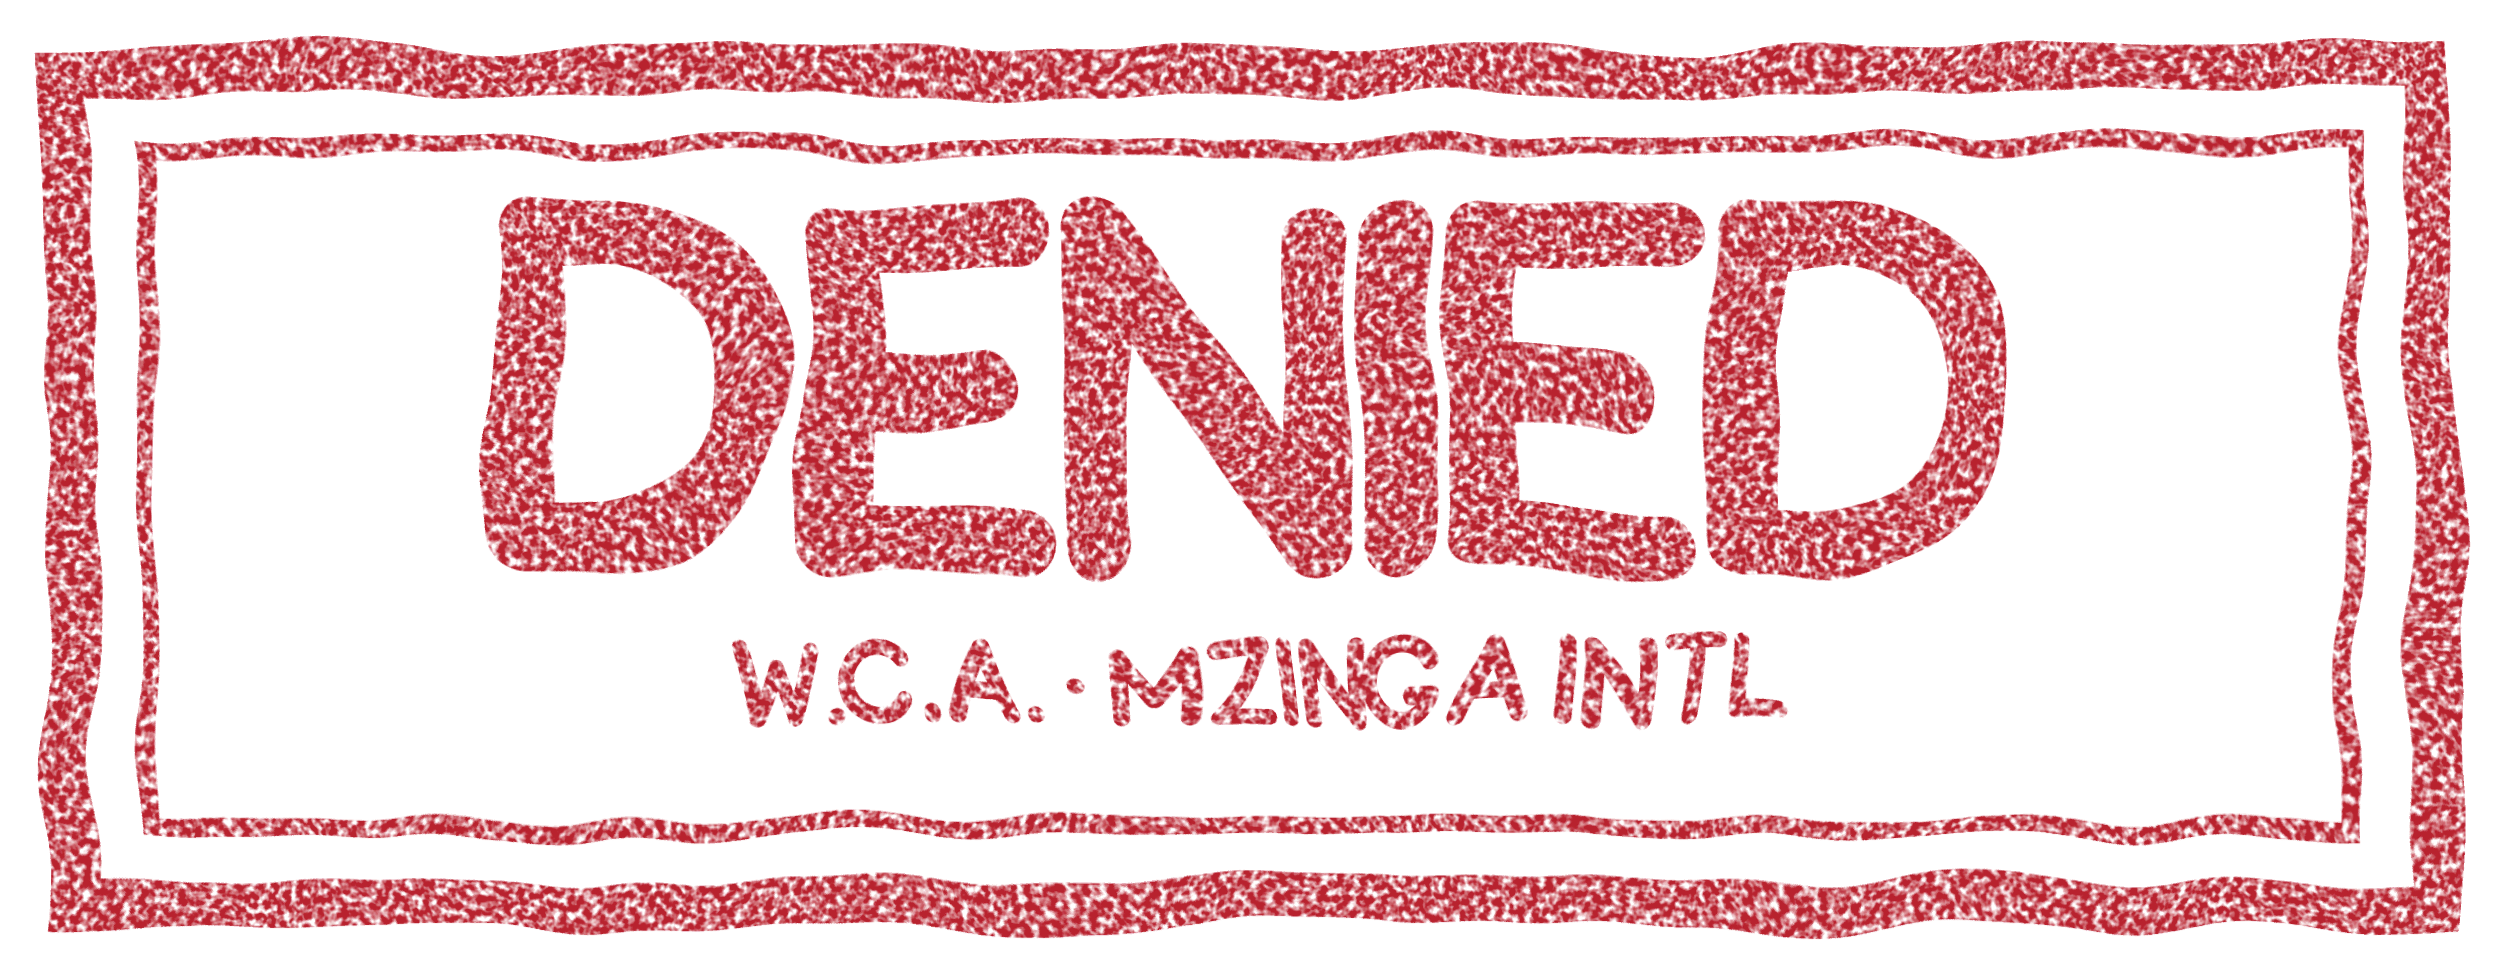
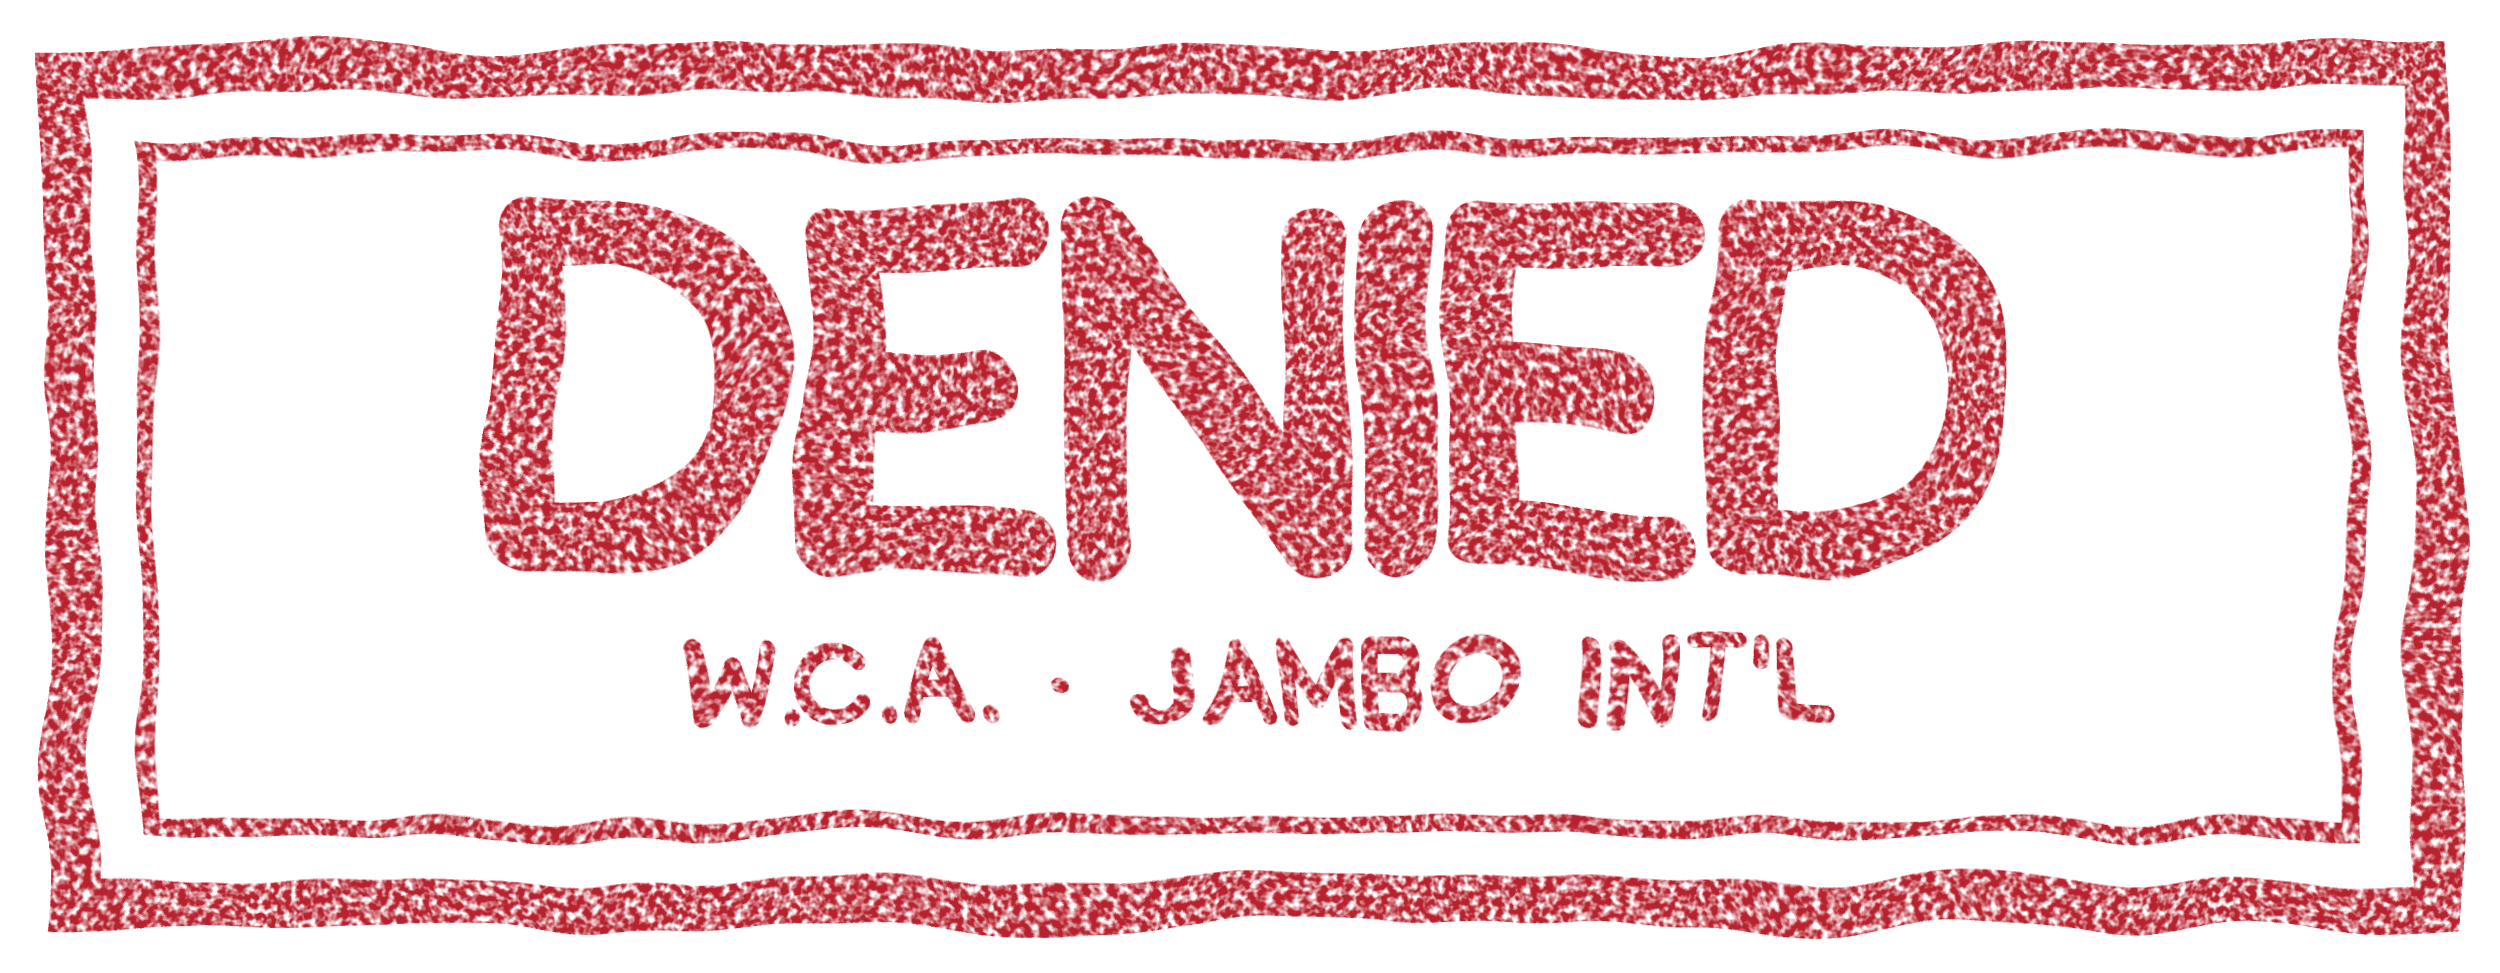
<svg xmlns="http://www.w3.org/2000/svg" viewBox="0 0 360 140" width="360" height="140">
  <defs>
    <filter id="ink" x="-3%" y="-6%" width="106%" height="112%">
      <feTurbulence type="fractalNoise" baseFrequency="0.9" numOctaves="2" seed="3" result="n" />
      <feColorMatrix in="n" type="matrix" values="0 0 0 0 0  0 0 0 0 0  0 0 0 0 0  0 0 0 -3.2 2.3" result="m" />
      <feComposite in="SourceGraphic" in2="m" operator="in" result="t" />
      <feTurbulence type="fractalNoise" baseFrequency="0.035" numOctaves="2" seed="5" result="w" />
      <feDisplacementMap in="t" in2="w" scale="6" xChannelSelector="R" yChannelSelector="G" />
    </filter>
  </defs>
  <g filter="url(#ink)">
    <rect x="10" y="10" width="340" height="120" fill="none" stroke="#B8202E" stroke-width="7" />
    <rect x="21" y="21" width="318" height="98" fill="none" stroke="#B8202E" stroke-width="2.5" />
    <g transform="translate(75.70 34) scale(4.4)" fill="none" stroke="#B8202E" stroke-width="2.273" stroke-linecap="round" stroke-linejoin="round">
      <path transform="translate(0 0)" d="M0 0 V10 H2.5 A5 5 0 0 0 2.5 0 Z" />
      <path transform="translate(10.18182 0)" d="M6 0 H0 V10 H6 M0 5 H4.8" />
      <path transform="translate(18.86364 0)" d="M0 10 V0 L7 10 V0" />
      <path transform="translate(28.54545 0)" d="M0 0 V10" />
      <path transform="translate(31.22727 0)" d="M6 0 H0 V10 H6 M0 5 H4.8" />
      <path transform="translate(39.90909 0)" d="M0 0 V10 H2.5 A5 5 0 0 0 2.5 0 Z" />
    </g>
-     <g transform="translate(104.95 93) scale(1)" fill="none" stroke="#B8202E" stroke-width="2.400" stroke-linecap="round" stroke-linejoin="round">
+     <g transform="translate(98.16 93) scale(1)" fill="none" stroke="#B8202E" stroke-width="2.400" stroke-linecap="round" stroke-linejoin="round">
      <path transform="translate(0 0)" d="M0 0 L2.6 10 L5.5 2.5 L8.4 10 L11 0" />
      <path transform="translate(14.6 0)" d="M0 9.8 L0 10" />
      <path transform="translate(18.2 0)" d="M7 2 A5 5 0 1 0 7 8" />
      <path transform="translate(29.3 0)" d="M0 9.8 L0 10" />
      <path transform="translate(32.9 0)" d="M0 10 L4 0 L8 10 M1.6 6.6 H6.4" />
      <path transform="translate(44.5 0)" d="M0 9.8 L0 10" />
-       <path transform="translate(50.6 0)" d="M0 5 L0 5.2" />
-       <path transform="translate(56.7 0)" d="M0 10 V0 L4.5 7 L9 0 V10" />
-       <path transform="translate(69.3 0)" d="M0 0 H7 L0 10 H7" />
-       <path transform="translate(79.9 0)" d="M0 0 V10" />
-       <path transform="translate(83.5 0)" d="M0 10 V0 L7 10 V0" />
-       <path transform="translate(94.1 0)" d="M7.5 2 A5 5 0 1 0 8 6.5 H4.8" />
-       <path transform="translate(105.7 0)" d="M0 10 L4 0 L8 10 M1.6 6.6 H6.4" />
-       <path transform="translate(119.8 0)" d="M0 0 V10" />
-       <path transform="translate(123.4 0)" d="M0 10 V0 L7 10 V0" />
-       <path transform="translate(134 0)" d="M0 0 H7 M3.5 0 V10" />
-       <path transform="translate(144.6 0)" d="M0 0 V10 H5.5" />
+       <path transform="translate(55.26 0)" d="M0 5 L0 5.2" />
+       <path transform="translate(66.02 0)" d="M5.5 0 V7 A2.75 2.75 0 0 1 0 7" />
+       <path transform="translate(75.12 0)" d="M0 10 L4 0 L8 10 M1.6 6.6 H6.4" />
+       <path transform="translate(86.72 0)" d="M0 10 V0 L4.5 7 L9 0 V10" />
+       <path transform="translate(99.32 0)" d="M0 0 V10 H4.5 A2.6 2.6 0 0 0 4.5 4.8 H0 M0 0 H4 A2.4 2.4 0 0 1 4 4.8" />
+       <path transform="translate(110.02 0)" d="M4.5 0 A4.5 5 0 1 0 4.5 10 A4.5 5 0 1 0 4.5 0" />
+       <path transform="translate(129.78 0)" d="M0 0 V10" />
+       <path transform="translate(133.38 0)" d="M0 10 V0 L7 10 V0" />
+       <path transform="translate(143.98 0)" d="M0 0 H7 M3.5 0 V10" />
+       <path transform="translate(154.58 0)" d="M0 0 L0 3" />
+       <path transform="translate(158.18 0)" d="M0 0 V10 H5.5" />
    </g>
  </g>
</svg>
